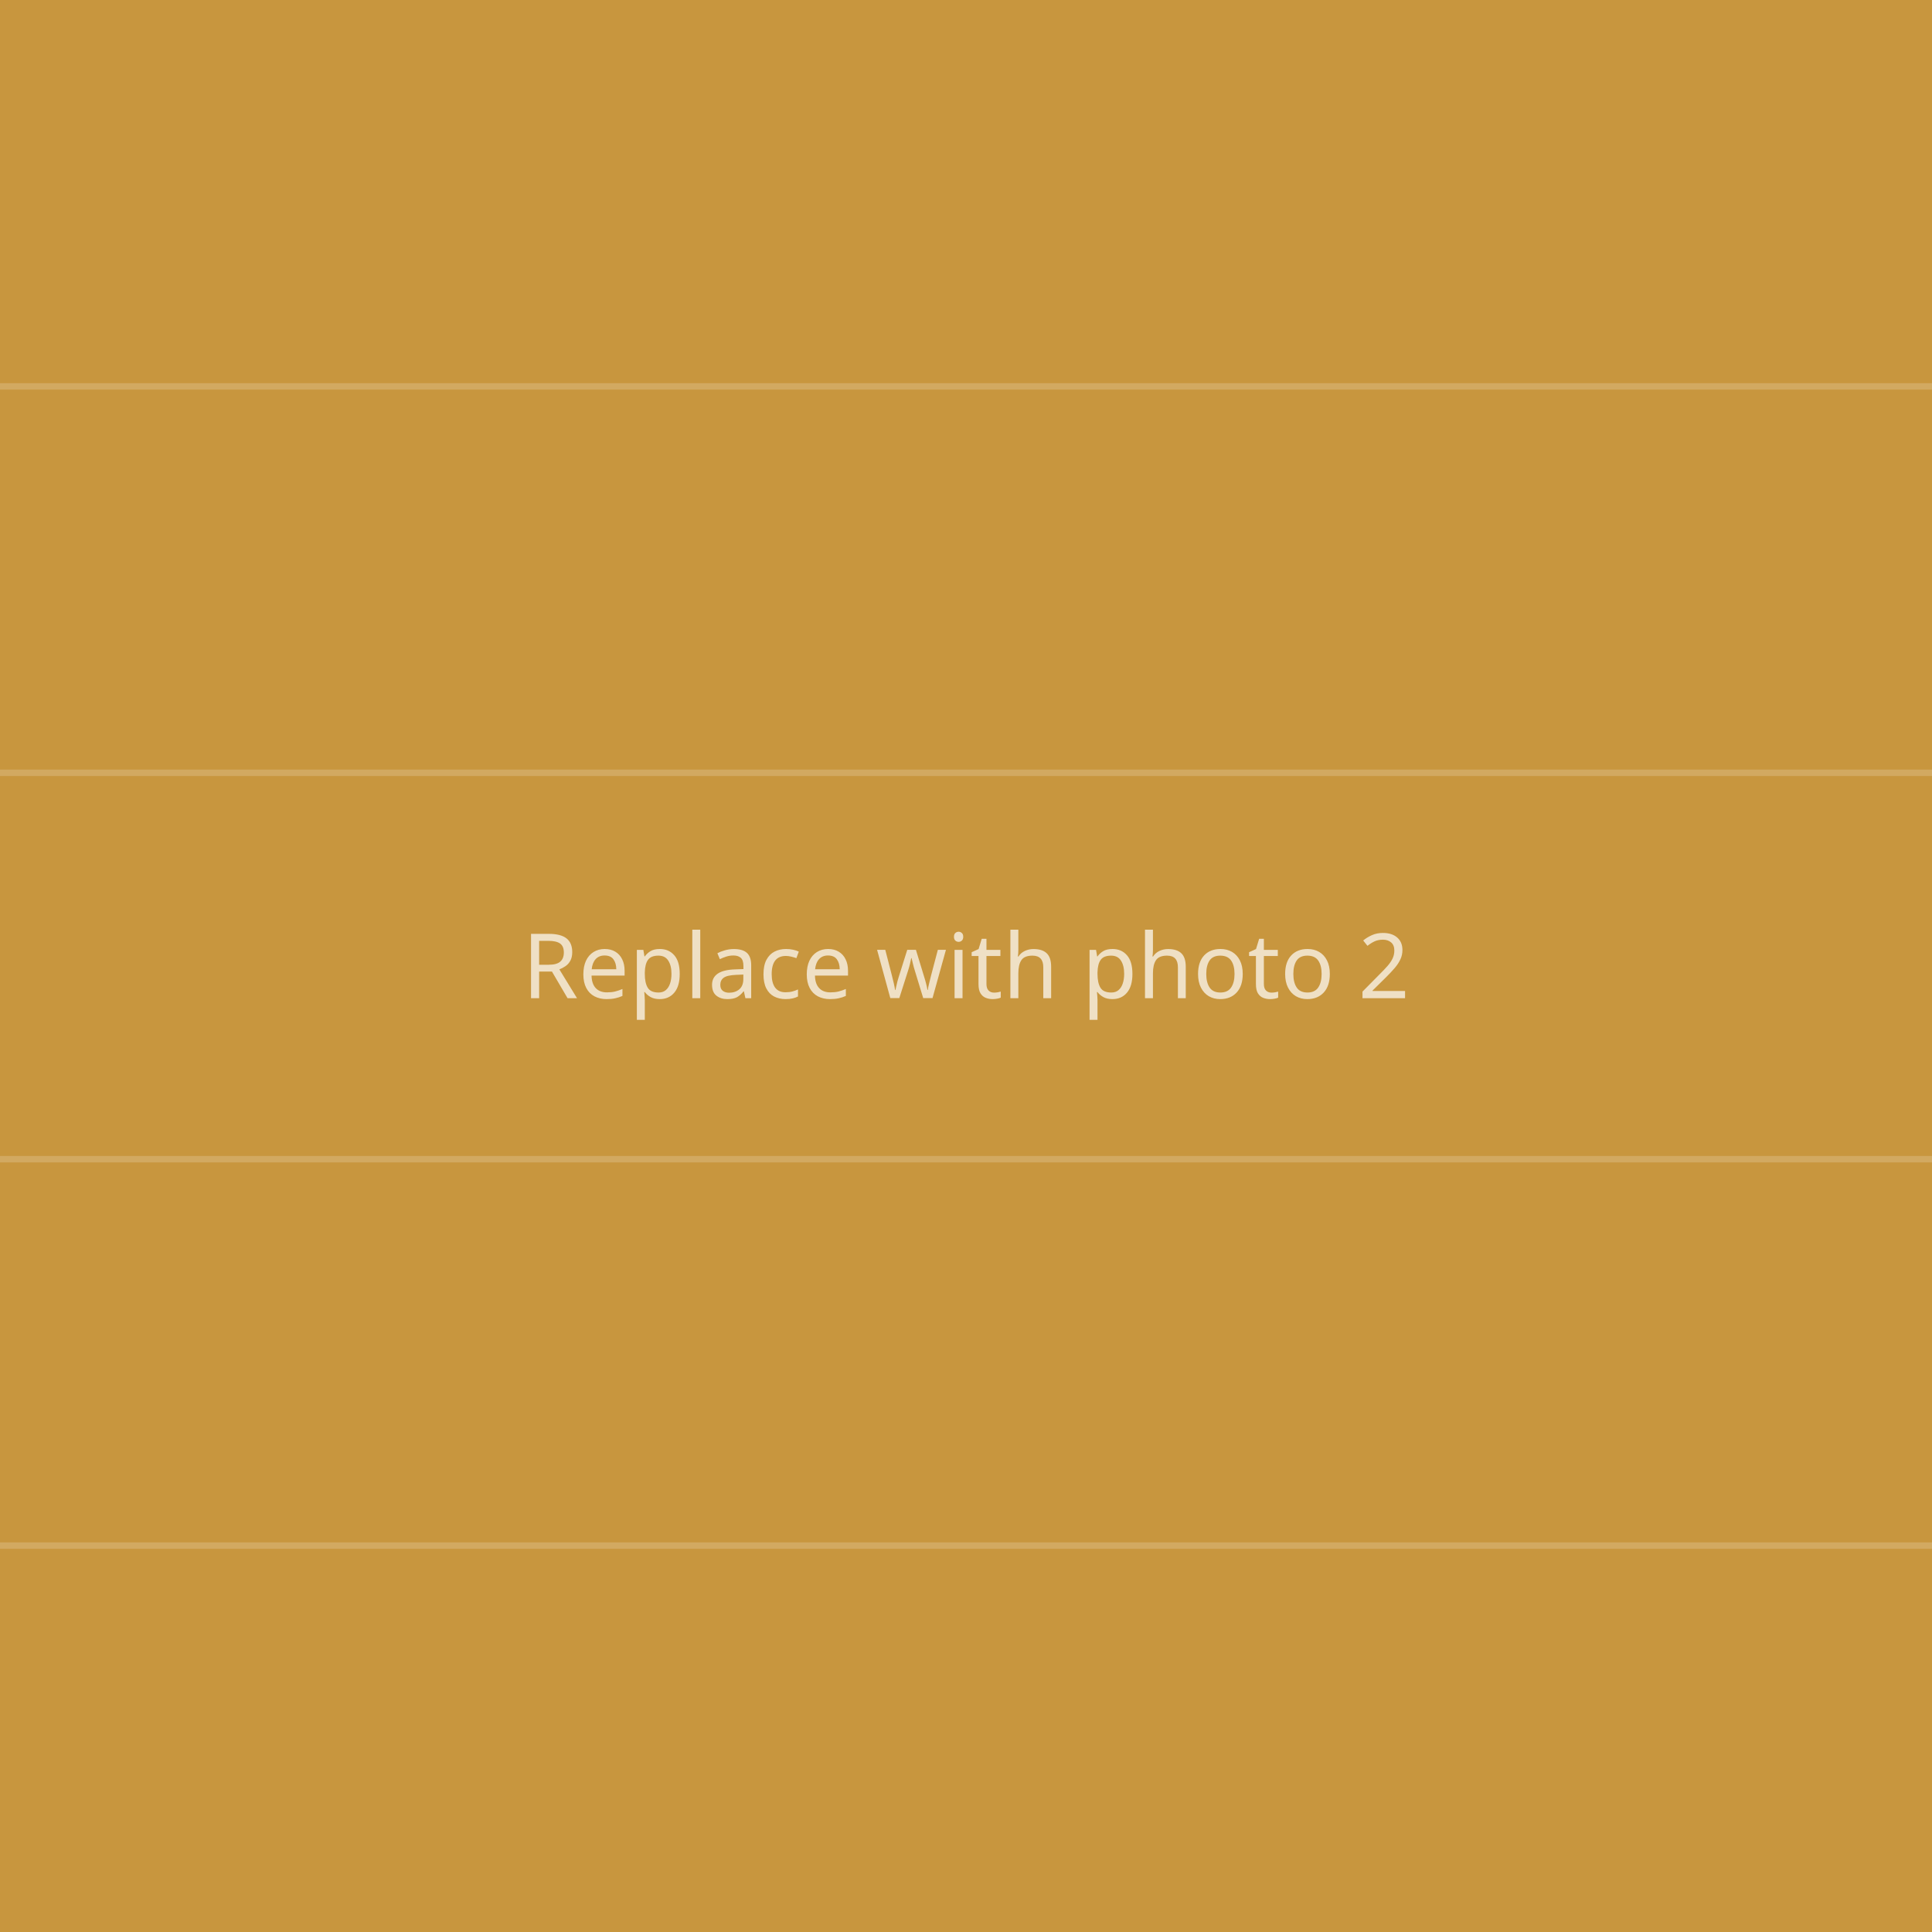
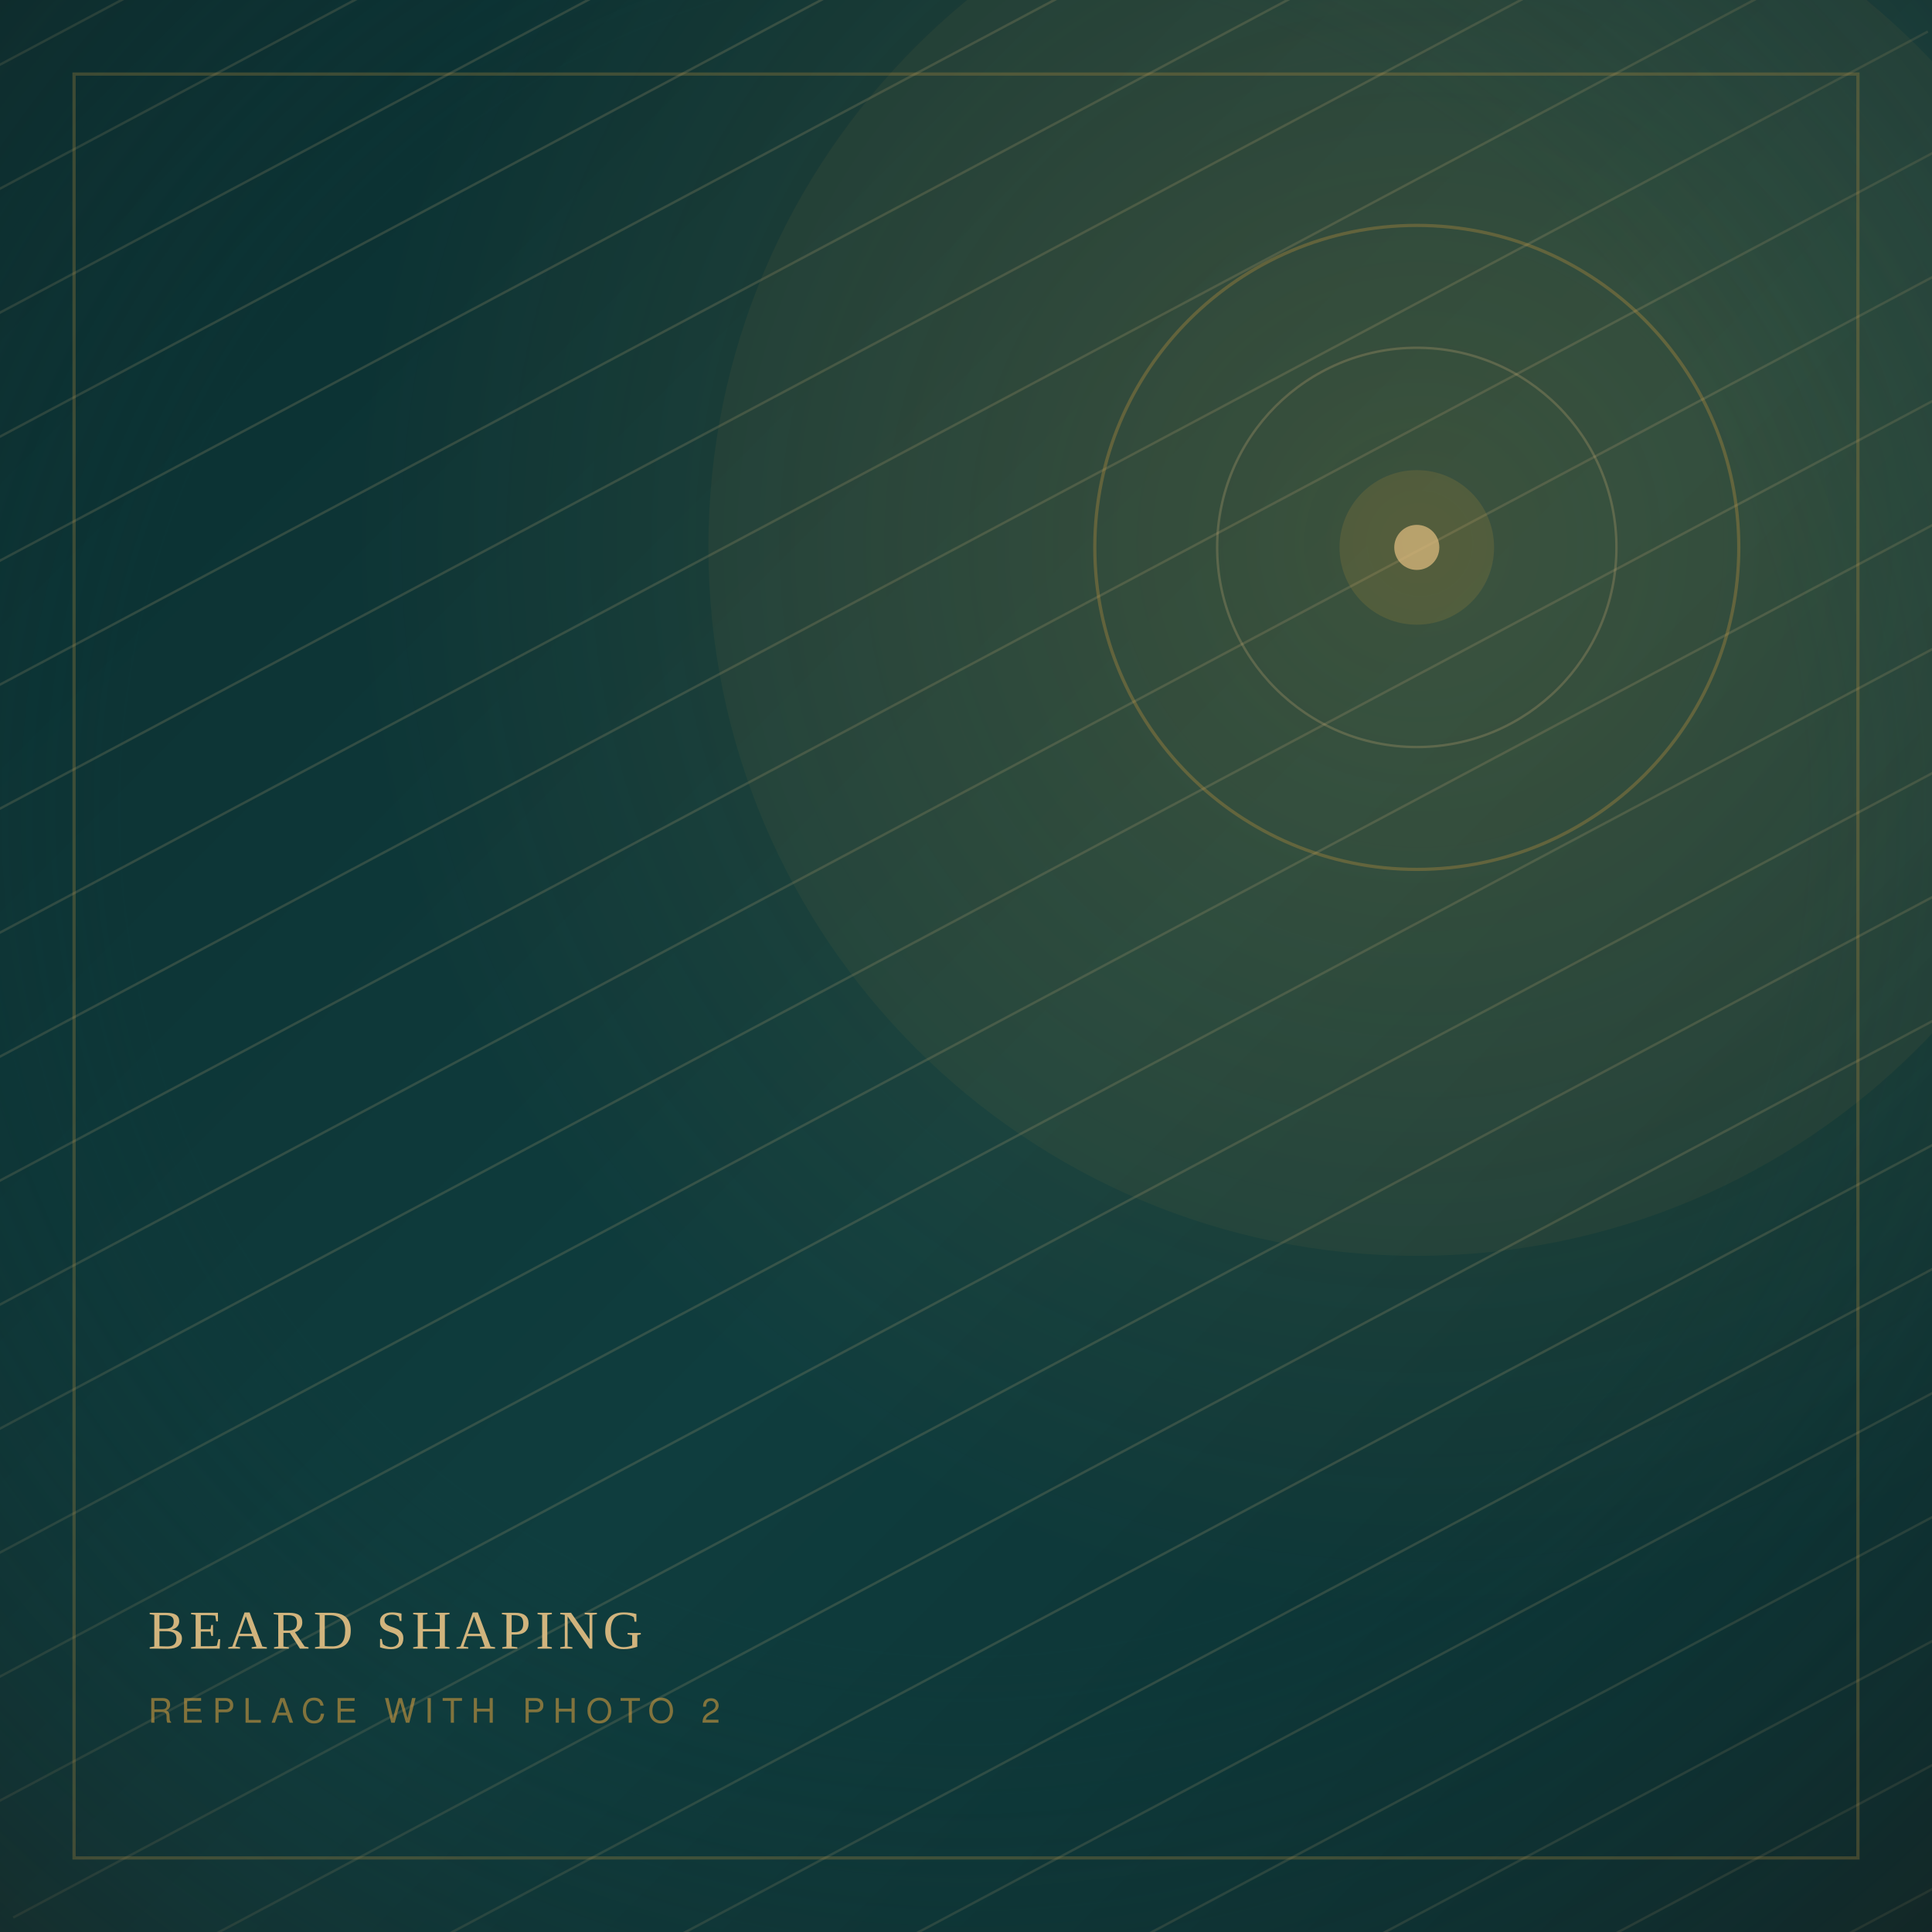
- <svg xmlns="http://www.w3.org/2000/svg" viewBox="0 0 600 600">
-   <rect width="600" height="600" fill="#C8963E" />
-   <g stroke="#ffffff" stroke-opacity=".18" stroke-width="2">
-     <path d="M0 120h600M0 240h600M0 360h600M0 480h600" />
+ <svg xmlns="http://www.w3.org/2000/svg" viewBox="0 0 1200 1200" role="img" aria-label="Beard shaping — placeholder">
+   <defs>
+     <linearGradient id="g" x1="0" y1="0" x2="1" y2="1">
+       <stop offset="0" stop-color="#0B2E2F" />
+       <stop offset="0.55" stop-color="#0F3D3E" />
+       <stop offset="1" stop-color="#0B2E2F" />
+     </linearGradient>
+     <radialGradient id="v" cx="0.5" cy="0.42" r="0.78">
+       <stop offset="0.55" stop-color="#0F3D3E" stop-opacity="0" />
+       <stop offset="1" stop-color="#1B1F1E" stop-opacity="0.55" />
+     </radialGradient>
+     <radialGradient id="bloom" cx="0.733" cy="0.283" r="0.55">
+       <stop offset="0" stop-color="#C8963E" stop-opacity="0.2" />
+       <stop offset="1" stop-color="#C8963E" stop-opacity="0" />
+     </radialGradient>
+     <clipPath id="c">
+       <rect width="1200" height="1200" />
+     </clipPath>
+   </defs>
+   <g clip-path="url(#c)">
+     <rect width="1200" height="1200" fill="url(#g)" />
+     <rect width="1200" height="1200" fill="url(#bloom)" />
+     <g transform="rotate(62 600 600)">
+       <line x1="-1400" y1="-200" x2="-1400" y2="1400" stroke="#DBBA80" stroke-opacity="0.18" stroke-width="1.5" />
+       <line x1="-1332" y1="-200" x2="-1332" y2="1400" stroke="#DBBA80" stroke-opacity="0.18" stroke-width="1.5" />
+       <line x1="-1264" y1="-200" x2="-1264" y2="1400" stroke="#DBBA80" stroke-opacity="0.18" stroke-width="1.5" />
+       <line x1="-1196" y1="-200" x2="-1196" y2="1400" stroke="#DBBA80" stroke-opacity="0.18" stroke-width="1.5" />
+       <line x1="-1128" y1="-200" x2="-1128" y2="1400" stroke="#DBBA80" stroke-opacity="0.18" stroke-width="1.5" />
+       <line x1="-1060" y1="-200" x2="-1060" y2="1400" stroke="#DBBA80" stroke-opacity="0.18" stroke-width="1.5" />
+       <line x1="-992" y1="-200" x2="-992" y2="1400" stroke="#DBBA80" stroke-opacity="0.18" stroke-width="1.5" />
+       <line x1="-924" y1="-200" x2="-924" y2="1400" stroke="#DBBA80" stroke-opacity="0.18" stroke-width="1.5" />
+       <line x1="-856" y1="-200" x2="-856" y2="1400" stroke="#DBBA80" stroke-opacity="0.18" stroke-width="1.5" />
+       <line x1="-788" y1="-200" x2="-788" y2="1400" stroke="#DBBA80" stroke-opacity="0.18" stroke-width="1.5" />
+       <line x1="-720" y1="-200" x2="-720" y2="1400" stroke="#DBBA80" stroke-opacity="0.18" stroke-width="1.5" />
+       <line x1="-652" y1="-200" x2="-652" y2="1400" stroke="#DBBA80" stroke-opacity="0.18" stroke-width="1.5" />
+       <line x1="-584" y1="-200" x2="-584" y2="1400" stroke="#DBBA80" stroke-opacity="0.18" stroke-width="1.5" />
+       <line x1="-516" y1="-200" x2="-516" y2="1400" stroke="#DBBA80" stroke-opacity="0.18" stroke-width="1.5" />
+       <line x1="-448" y1="-200" x2="-448" y2="1400" stroke="#DBBA80" stroke-opacity="0.18" stroke-width="1.5" />
+       <line x1="-380" y1="-200" x2="-380" y2="1400" stroke="#DBBA80" stroke-opacity="0.18" stroke-width="1.5" />
+       <line x1="-312" y1="-200" x2="-312" y2="1400" stroke="#DBBA80" stroke-opacity="0.18" stroke-width="1.5" />
+       <line x1="-244" y1="-200" x2="-244" y2="1400" stroke="#DBBA80" stroke-opacity="0.18" stroke-width="1.5" />
+       <line x1="-176" y1="-200" x2="-176" y2="1400" stroke="#DBBA80" stroke-opacity="0.18" stroke-width="1.5" />
+       <line x1="-108" y1="-200" x2="-108" y2="1400" stroke="#DBBA80" stroke-opacity="0.18" stroke-width="1.5" />
+       <line x1="-40" y1="-200" x2="-40" y2="1400" stroke="#DBBA80" stroke-opacity="0.18" stroke-width="1.5" />
+       <line x1="28" y1="-200" x2="28" y2="1400" stroke="#DBBA80" stroke-opacity="0.18" stroke-width="1.5" />
+       <line x1="96" y1="-200" x2="96" y2="1400" stroke="#DBBA80" stroke-opacity="0.18" stroke-width="1.5" />
+       <line x1="164" y1="-200" x2="164" y2="1400" stroke="#DBBA80" stroke-opacity="0.18" stroke-width="1.5" />
+       <line x1="232" y1="-200" x2="232" y2="1400" stroke="#DBBA80" stroke-opacity="0.18" stroke-width="1.5" />
+       <line x1="300" y1="-200" x2="300" y2="1400" stroke="#DBBA80" stroke-opacity="0.18" stroke-width="1.5" />
+       <line x1="368" y1="-200" x2="368" y2="1400" stroke="#DBBA80" stroke-opacity="0.18" stroke-width="1.5" />
+       <line x1="436" y1="-200" x2="436" y2="1400" stroke="#DBBA80" stroke-opacity="0.18" stroke-width="1.5" />
+       <line x1="504" y1="-200" x2="504" y2="1400" stroke="#DBBA80" stroke-opacity="0.18" stroke-width="1.5" />
+       <line x1="572" y1="-200" x2="572" y2="1400" stroke="#DBBA80" stroke-opacity="0.18" stroke-width="1.5" />
+       <line x1="640" y1="-200" x2="640" y2="1400" stroke="#DBBA80" stroke-opacity="0.18" stroke-width="1.5" />
+       <line x1="708" y1="-200" x2="708" y2="1400" stroke="#DBBA80" stroke-opacity="0.18" stroke-width="1.5" />
+       <line x1="776" y1="-200" x2="776" y2="1400" stroke="#DBBA80" stroke-opacity="0.18" stroke-width="1.5" />
+       <line x1="844" y1="-200" x2="844" y2="1400" stroke="#DBBA80" stroke-opacity="0.18" stroke-width="1.5" />
+       <line x1="912" y1="-200" x2="912" y2="1400" stroke="#DBBA80" stroke-opacity="0.18" stroke-width="1.5" />
+       <line x1="980" y1="-200" x2="980" y2="1400" stroke="#DBBA80" stroke-opacity="0.18" stroke-width="1.5" />
+       <line x1="1048" y1="-200" x2="1048" y2="1400" stroke="#DBBA80" stroke-opacity="0.18" stroke-width="1.5" />
+       <line x1="1116" y1="-200" x2="1116" y2="1400" stroke="#DBBA80" stroke-opacity="0.18" stroke-width="1.5" />
+       <line x1="1184" y1="-200" x2="1184" y2="1400" stroke="#DBBA80" stroke-opacity="0.18" stroke-width="1.5" />
+       <line x1="1252" y1="-200" x2="1252" y2="1400" stroke="#DBBA80" stroke-opacity="0.18" stroke-width="1.5" />
+       <line x1="1320" y1="-200" x2="1320" y2="1400" stroke="#DBBA80" stroke-opacity="0.18" stroke-width="1.5" />
+       <line x1="1388" y1="-200" x2="1388" y2="1400" stroke="#DBBA80" stroke-opacity="0.18" stroke-width="1.5" />
+     </g>
+     <circle cx="880" cy="340" r="200" fill="none" stroke="#C8963E" stroke-opacity="0.32" stroke-width="2" />
+     <circle cx="880" cy="340" r="124" fill="none" stroke="#DBBA80" stroke-opacity="0.24" stroke-width="1.5" />
+     <circle cx="880" cy="340" r="48" fill="#C8963E" fill-opacity="0.16" />
+     <circle cx="880" cy="340" r="14" fill="#DBBA80" fill-opacity="0.75" />
+     <rect width="1200" height="1200" fill="url(#v)" />
+     <ellipse cx="880" cy="340" rx="440" ry="440" fill="#C8963E" opacity="0.06" />
+     <rect x="46" y="46" width="1108" height="1108" fill="none" stroke="#C8963E" stroke-opacity="0.26" stroke-width="2" />
+     <g font-family="Georgia, 'Times New Roman', serif">
+       <text x="92" y="1024" fill="#DBBA80" fill-opacity="0.95" font-size="34" letter-spacing="3">BEARD SHAPING</text>
+       <text x="92" y="1070" fill="#C8963E" fill-opacity="0.62" font-family="Helvetica, Arial, sans-serif" font-size="21" letter-spacing="5.5">REPLACE WITH PHOTO 2</text>
+     </g>
  </g>
-   <text x="300" y="310" font-family="sans-serif" font-size="28" fill="#fff" fill-opacity=".7" text-anchor="middle">Replace with photo 2</text>
</svg>
